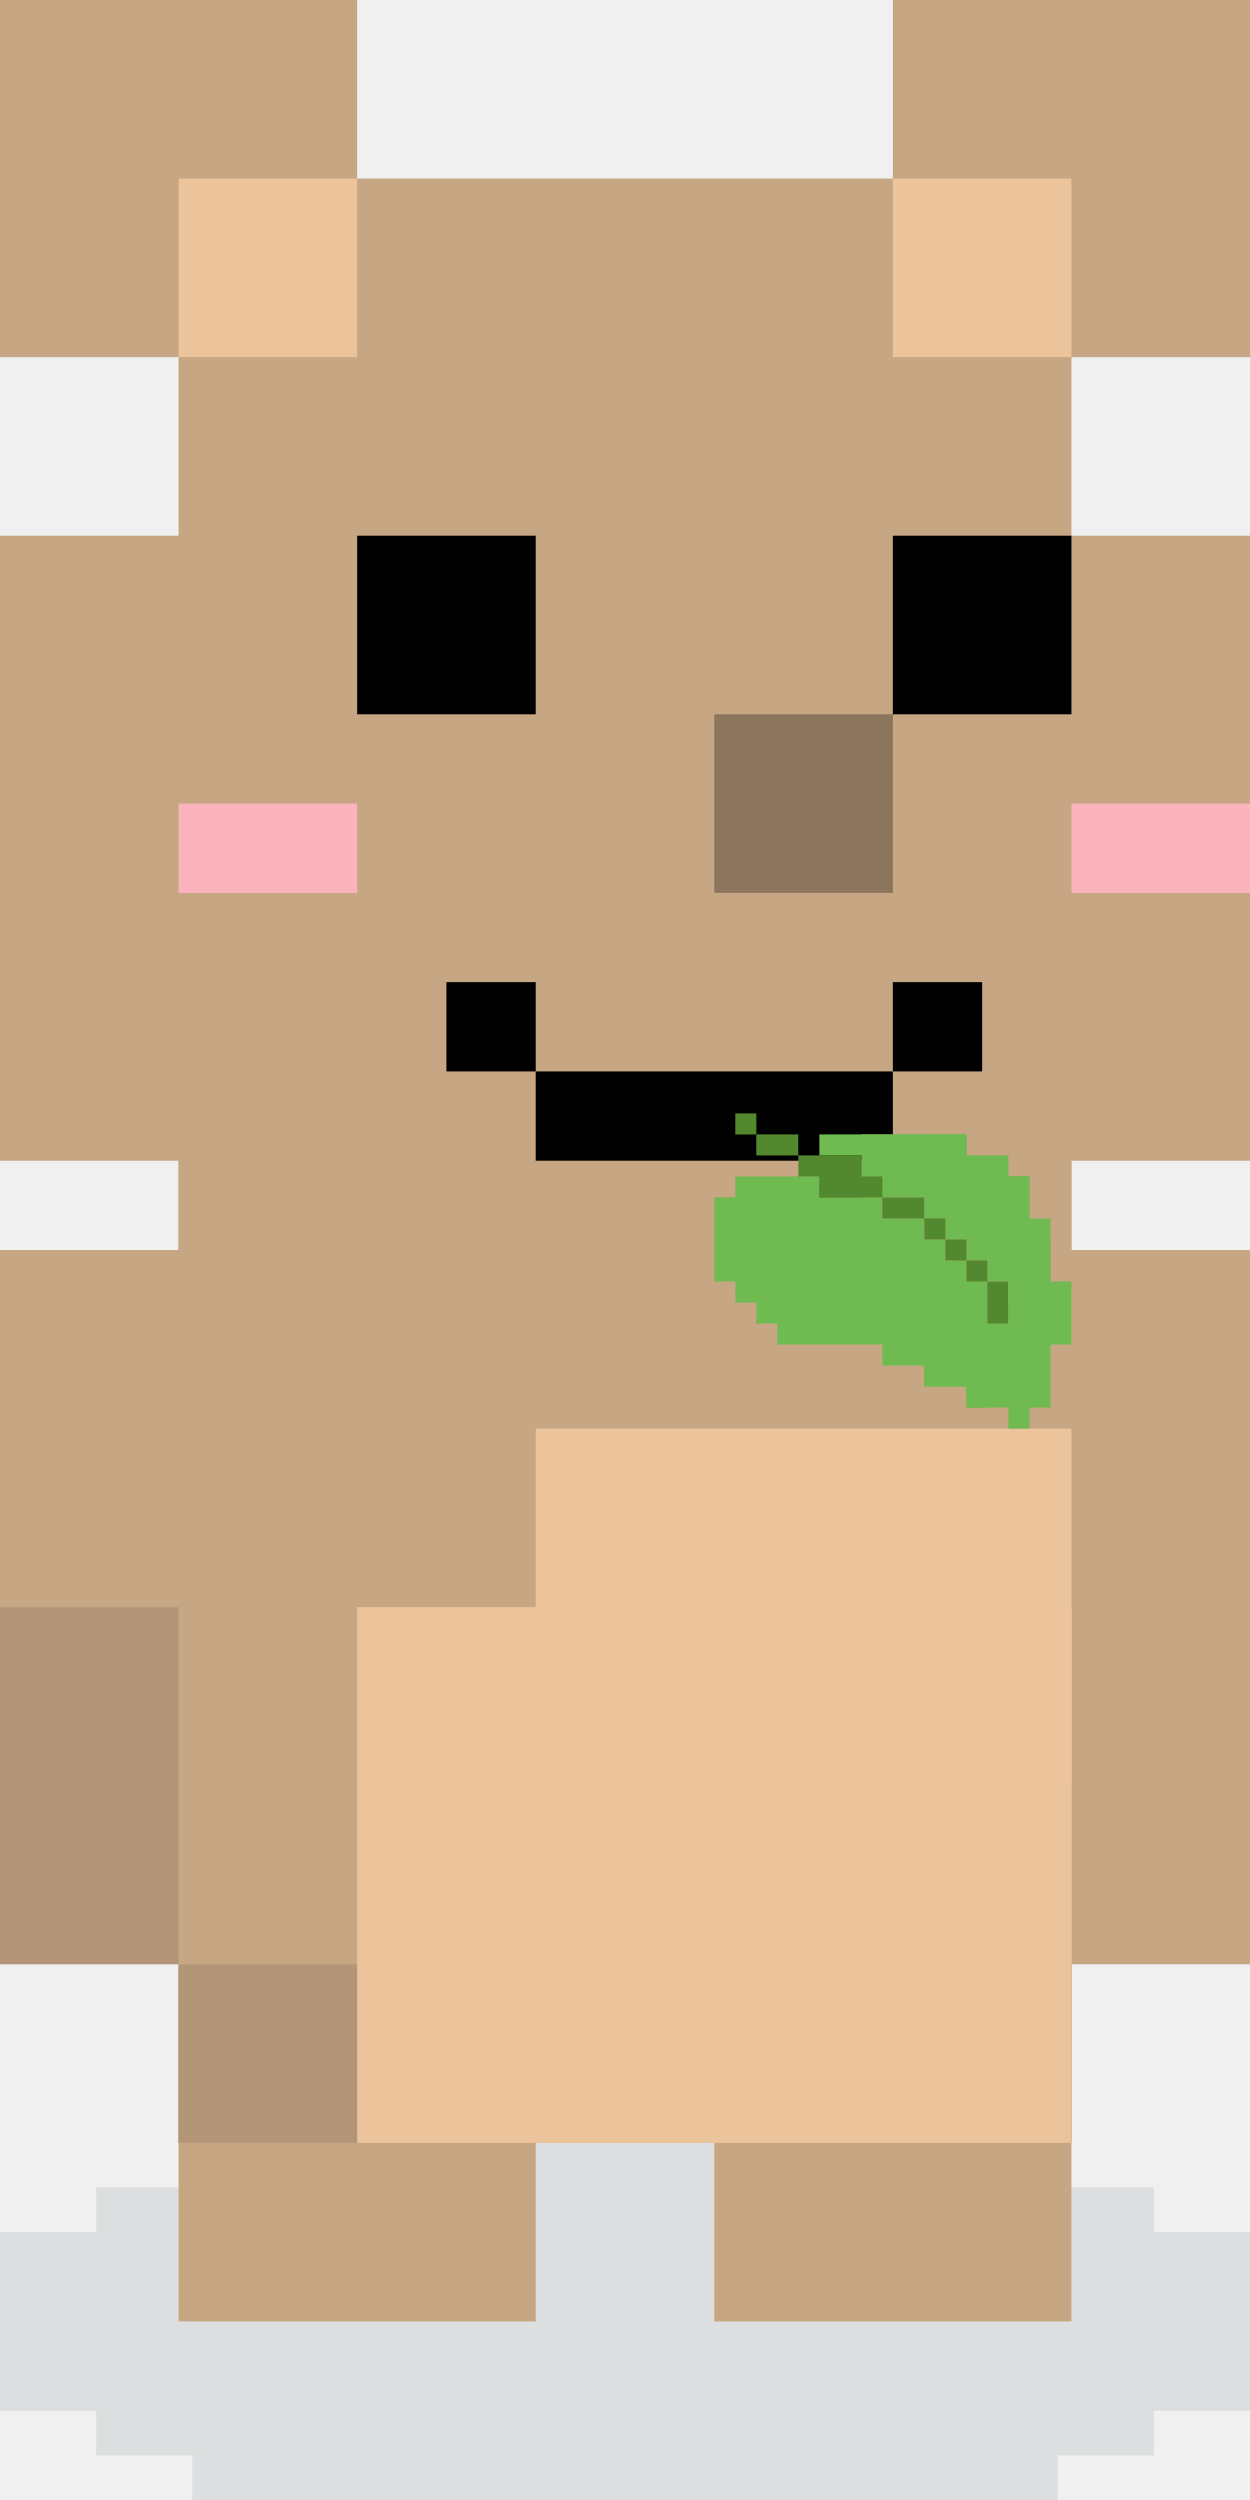
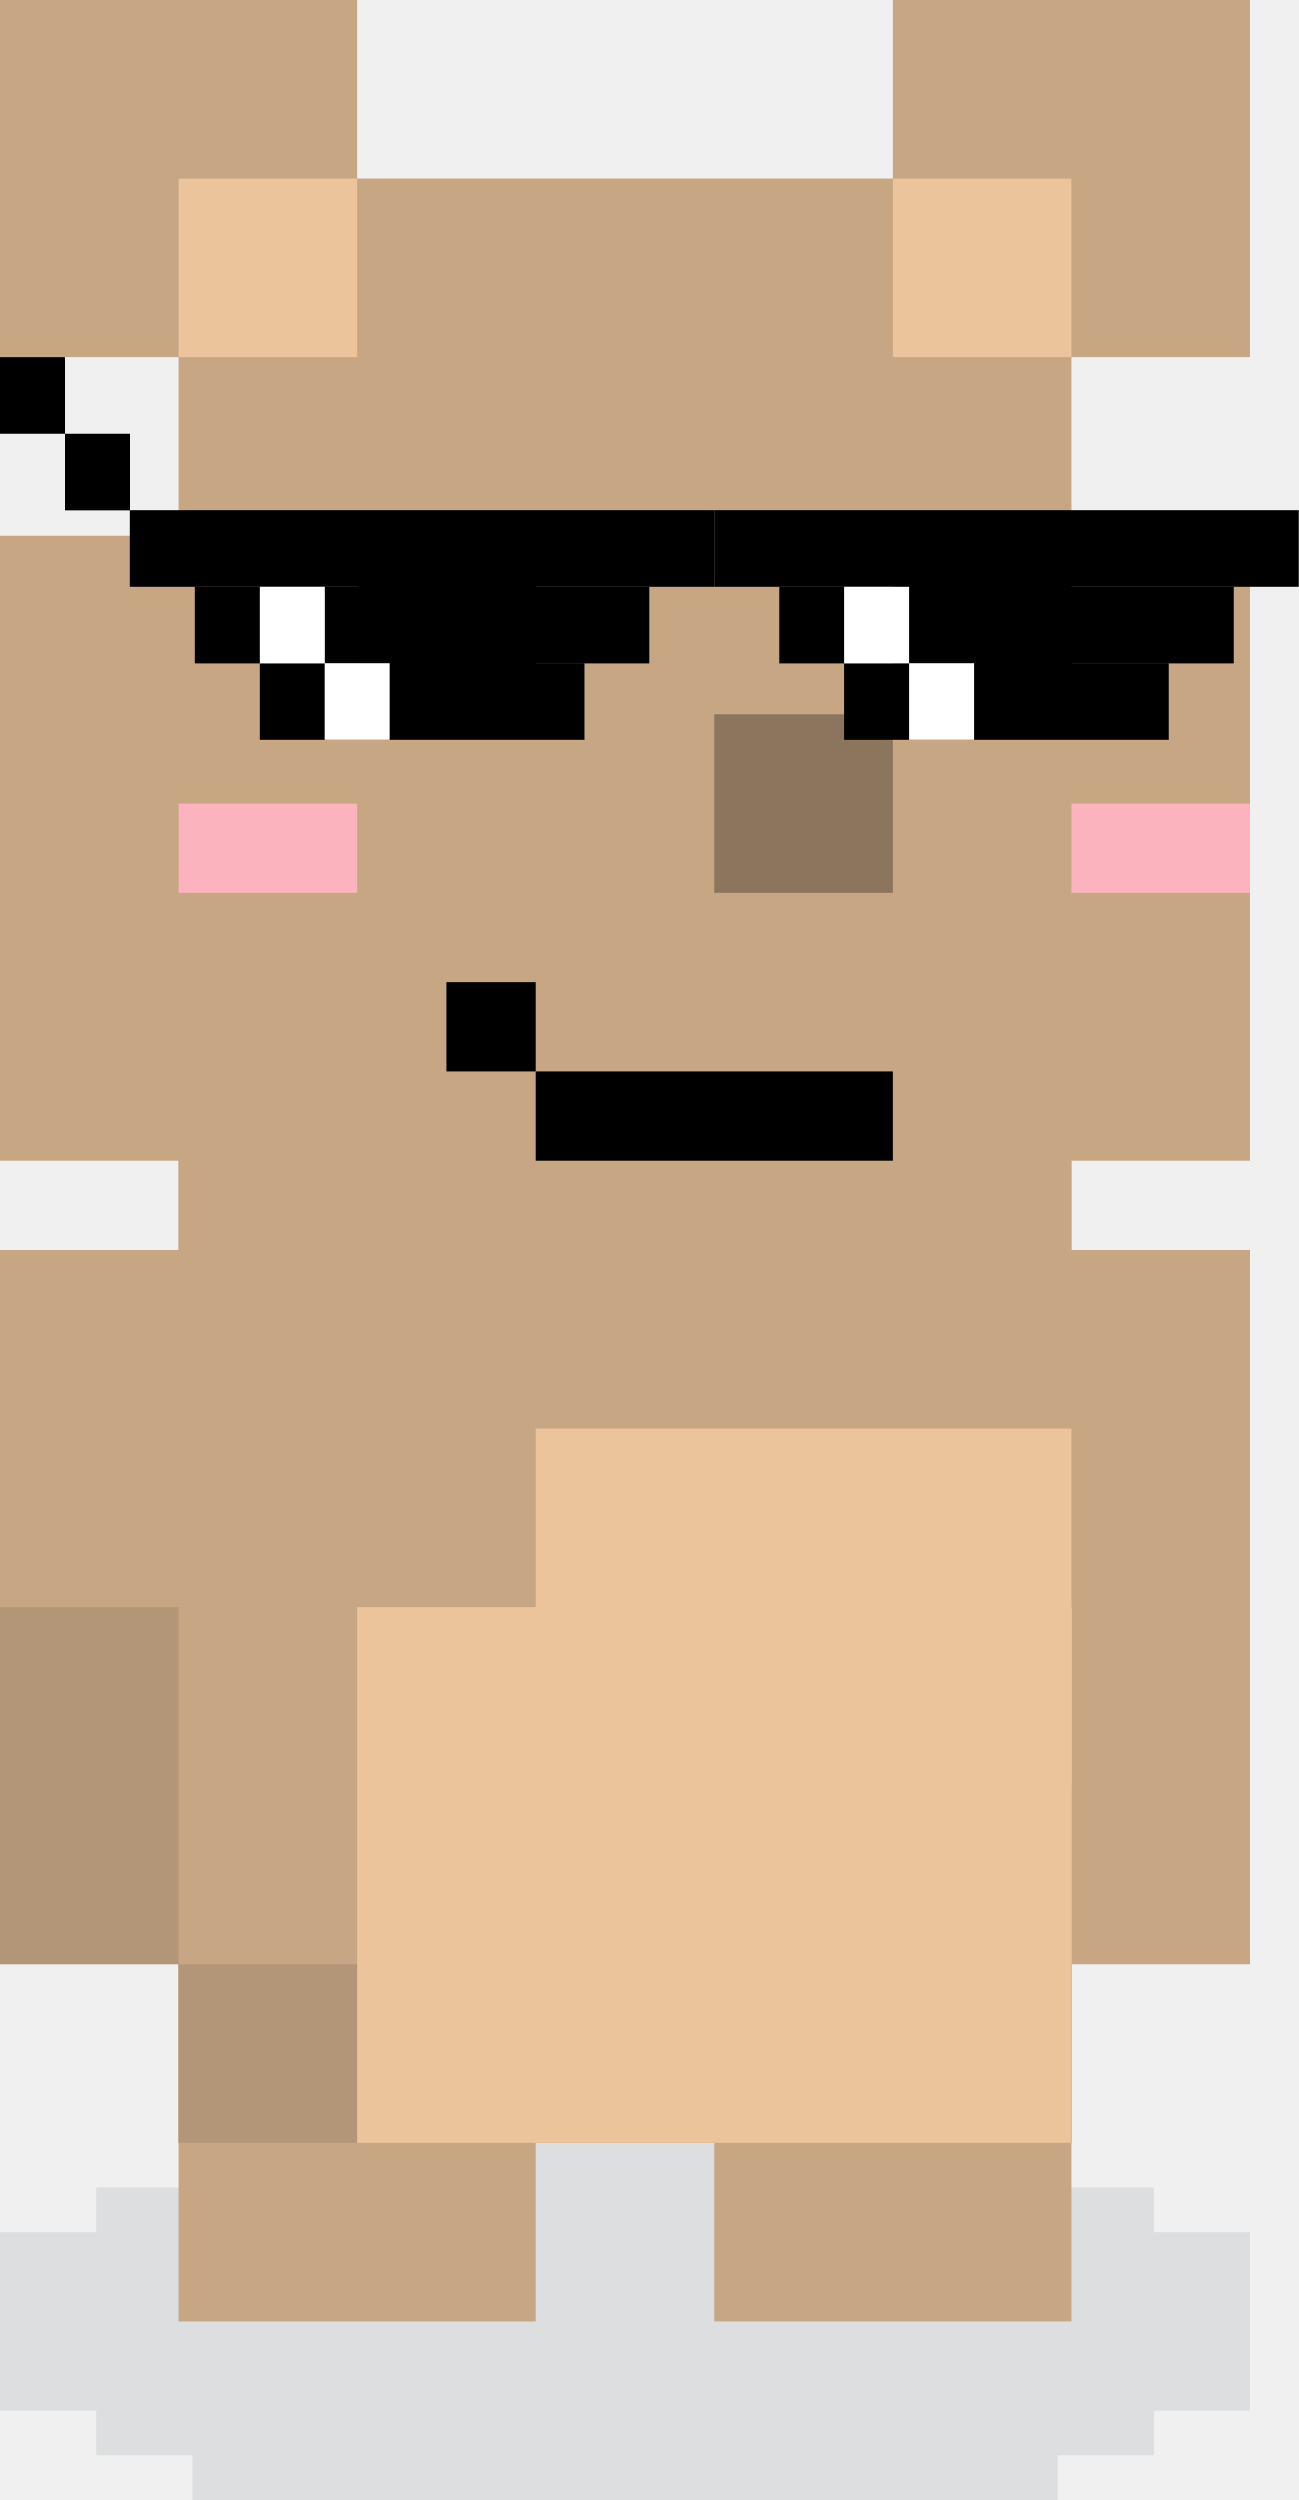
<svg xmlns="http://www.w3.org/2000/svg" fill="none" overflow="visible">
  <svg fill="none" overflow="visible">
    <style>
    @keyframes quokka-14-head-move {
    0% {
    transform: translate(-0.5px, -6px);
    }
    50% {
    transform: translate(0px, -6px);
    }
    100% {
    transform: translate(-0.5px, -6px);
    }
    }

    @keyframes quokka-14-leg-left-move {
    0% {
    transform: translate(0.5px, 3px);
    }
    50% {
    transform: translate(0.5px, 4px);
    }
    100% {
    transform: translate(0.5px, 3px);
    }
    }

    @keyframes quokka-14-leg-right-move {
    0% {
    transform: translate(3.5px, 3px);
    }
    50% {
    transform: translate(3.5px, 4px);
    }
    100% {
    transform: translate(3.5px, 3px);
    }
    }

    #quokka-14-head {
    animation-name: quokka-14-head-move;
    animation-duration: 1s;
    animation-iteration-count: infinite;
    animation-timing-function: ease-in-out;
    }

    #quokka-14-leg-left {
    animation-name:quokka-14-leg-left-move;
    animation-duration:1s;
    animation-iteration-count:infinite;
    animation-timing-function: ease-in-out;
    }

    #quokka-14-leg-right {
    animation-name:quokka-14-leg-right-move;
    animation-duration:1s;
    animation-delay: 0.5s;
    animation-iteration-count:infinite;
    animation-timing-function: ease-in-out;
    }
  </style>
    <g id="quokka-14" transform="translate(1.5, 18)">
      <svg width="600" height="300" viewBox="0 0 200 100" fill="none" overflow="visible">
        <g id="quokka-14-shadow" transform="translate(-0.5, 6)">
          <rect y="0.5" width="7" height="1" fill="#2B4447" fill-opacity="0.1" />
          <rect x="0.539" y="0.25" width="5.923" height="0.25" fill="#2B4447" fill-opacity="0.1" />
          <rect x="0.539" y="1.5" width="5.923" height="0.25" fill="#2B4447" fill-opacity="0.1" />
          <rect x="1.077" width="4.846" height="0.25" fill="#2B4447" fill-opacity="0.1" />
          <rect x="1.077" y="1.75" width="4.846" height="0.25" fill="#2B4447" fill-opacity="0.1" />
        </g>
        <g id="quokka-14-leg-left" transform="translate(0.5, 3)">
          <rect width="2" height="4" fill="#C7A684" />
        </g>
        <g id="quokka-14-leg-right" transform="translate(3.5, 3)">
          <rect width="2" height="4" fill="#C7A684" />
        </g>
        <g id="quokka-14-body" transform="translate(-0.5, 0)">
          <rect x="1" width="5" height="6" fill="#C7A684" />
          <rect x="1" y="1" width="5" height="5" fill="#C7A684" />
          <rect x="1" y="1" width="6" height="4" fill="#C7A684" />
          <rect y="1" width="6" height="4" fill="#C7A684" />
          <rect x="3" y="2" width="3" height="2" fill="#EBC49C" />
          <rect x="4" y="3" width="2" height="2" fill="#EBC49C" />
          <rect x="2" y="3" width="4" height="3" fill="#EBC49C" />
          <rect y="3" width="1" height="2" fill="black" fill-opacity="0.1" />
          <rect width="1" height="1" transform="matrix(1 0 0 -1 1 6)" fill="black" fill-opacity="0.1" />
        </g>
        <g id="quokka-14-head" transform="translate(-0.5, -6)">
          <rect y="3" width="7" height="3.5" fill="#C7A684" />
          <rect x="1" y="3" width="5" height="4" fill="#C7A684" />
          <rect x="1" y="1" width="5" height="3" fill="#C7A684" />
          <rect width="2" height="2" fill="#C7A684" />
          <rect x="5" width="2" height="2" fill="#C7A684" />
          <rect x="5" y="3" width="1" height="1" fill="black" />
          <rect x="2" y="3" width="1" height="1" fill="black" />
          <rect width="1" height="0.5" transform="matrix(1 0 0 -1 1 5)" fill="#FBB3BE" />
          <rect width="1" height="0.5" transform="matrix(1 0 0 -1 6 5)" fill="#FBB3BE" />
          <rect x="3" y="6" width="2" height="0.5" fill="black" />
-           <rect width="0.5" height="0.5" transform="matrix(1 0 0 -1 5 6)" fill="black" />
          <rect x="3" y="6" width="0.5" height="0.5" transform="rotate(-180 3 6)" fill="black" />
          <rect x="4" y="4" width="1" height="1" fill="black" fill-opacity="0.3" />
          <rect x="1" y="1" width="1" height="1" fill="#EBC49C" />
          <rect x="5" y="1" width="1" height="1" fill="#EBC49C" />
-           <rect width="0.941" height="0.471" transform="matrix(1 0 0 -1 4 7.17651)" fill="#70BB51" />
-           <rect width="0.471" height="0.706" transform="matrix(1 0 0 -1 4.11768 7.29419)" fill="#70BB51" />
-           <rect width="0.471" height="0.706" transform="matrix(1 0 0 -1 4.23535 7.41174)" fill="#70BB51" />
-           <rect width="0.824" height="0.706" transform="matrix(1 0 0 -1 4.35303 7.52942)" fill="#70BB51" />
-           <rect width="0.353" height="0.706" transform="matrix(1 0 0 -1 4.94092 7.64709)" fill="#70BB51" />
-           <rect width="0.235" height="0.706" transform="matrix(1 0 0 -1 5.17627 7.76477)" fill="#70BB51" />
-           <rect width="0.353" height="0.588" transform="matrix(1 0 0 -1 5.17627 7.76477)" fill="#70BB51" />
-           <rect width="0.118" height="0.706" transform="matrix(1 0 0 -1 5.41162 7.88232)" fill="#70BB51" />
-           <rect width="0.471" height="0.471" transform="matrix(1 0 0 -1 5.41162 7.88232)" fill="#70BB51" />
-           <rect width="0.353" height="0.353" transform="matrix(1 0 0 -1 5.64697 7.52942)" fill="#70BB51" />
-           <rect width="0.353" height="0.353" transform="matrix(1 0 0 -1 5.5293 7.17651)" fill="#70BB51" />
-           <rect width="0.353" height="0.471" transform="matrix(1 0 0 -1 5.41162 7.05884)" fill="#70BB51" />
-           <rect width="0.353" height="0.471" transform="matrix(1 0 0 -1 5.29395 6.94116)" fill="#70BB51" />
-           <rect width="0.235" height="0.471" transform="matrix(1 0 0 -1 5.17627 6.82361)" fill="#70BB51" />
-           <rect width="0.588" height="0.353" transform="matrix(1 0 0 -1 4.82373 6.70593)" fill="#70BB51" />
-           <rect width="0.824" height="0.118" transform="matrix(1 0 0 -1 4.58838 6.47058)" fill="#70BB51" />
-           <rect width="0.118" height="0.235" transform="matrix(1 0 0 -1 5.5293 7.41174)" fill="#52882E" />
-           <rect width="0.118" height="0.118" transform="matrix(1 0 0 -1 5.41162 7.17651)" fill="#52882E" />
-           <rect width="0.118" height="0.118" transform="matrix(1 0 0 -1 5.29395 7.05884)" fill="#52882E" />
-           <rect width="0.118" height="0.118" transform="matrix(1 0 0 -1 5.17627 6.94116)" fill="#52882E" />
-           <rect width="0.235" height="0.118" transform="matrix(1 0 0 -1 4.94092 6.82361)" fill="#52882E" />
-           <rect width="0.353" height="0.118" transform="matrix(1 0 0 -1 4.58838 6.70593)" fill="#52882E" />
-           <rect width="0.235" height="0.235" transform="matrix(1 0 0 -1 4.58838 6.70593)" fill="#52882E" />
-           <rect width="0.353" height="0.118" transform="matrix(1 0 0 -1 4.4707 6.58826)" fill="#52882E" />
-           <rect width="0.235" height="0.118" transform="matrix(1 0 0 -1 4.23535 6.47058)" fill="#52882E" />
-           <rect width="0.118" height="0.118" transform="matrix(1 0 0 -1 4.11768 6.35303)" fill="#52882E" />
-           <rect width="0.235" height="0.353" transform="matrix(1 0 0 -1 5.64697 7.29419)" fill="#70BB51" />
-           <rect width="0.118" height="1.412" transform="matrix(1 0 0 -1 5.64697 8)" fill="#70BB51" />
+           <rect x="0.727" y="2.857" width="3.273" height="0.429" fill="black" />
+           <rect x="0.364" y="2.429" width="0.364" height="0.429" fill="black" />
+           <rect y="2" width="0.364" height="0.429" fill="black" />
+           <rect x="1.091" y="3.286" width="2.545" height="0.429" fill="black" />
+           <rect x="1.455" y="3.714" width="1.818" height="0.429" fill="black" />
+           <rect x="4" y="2.857" width="3.273" height="0.429" fill="black" />
+           <rect x="4.364" y="3.286" width="2.545" height="0.429" fill="black" />
+           <rect x="4.727" y="3.714" width="1.818" height="0.429" fill="black" />
+           <rect x="1.455" y="3.286" width="0.364" height="0.429" fill="white" />
+           <rect x="1.818" y="3.714" width="0.364" height="0.429" fill="white" />
+           <rect x="4.727" y="3.286" width="0.364" height="0.429" fill="white" />
+           <rect x="5.091" y="3.714" width="0.364" height="0.429" fill="white" />
        </g>
      </svg>
    </g>
  </svg>
</svg>
